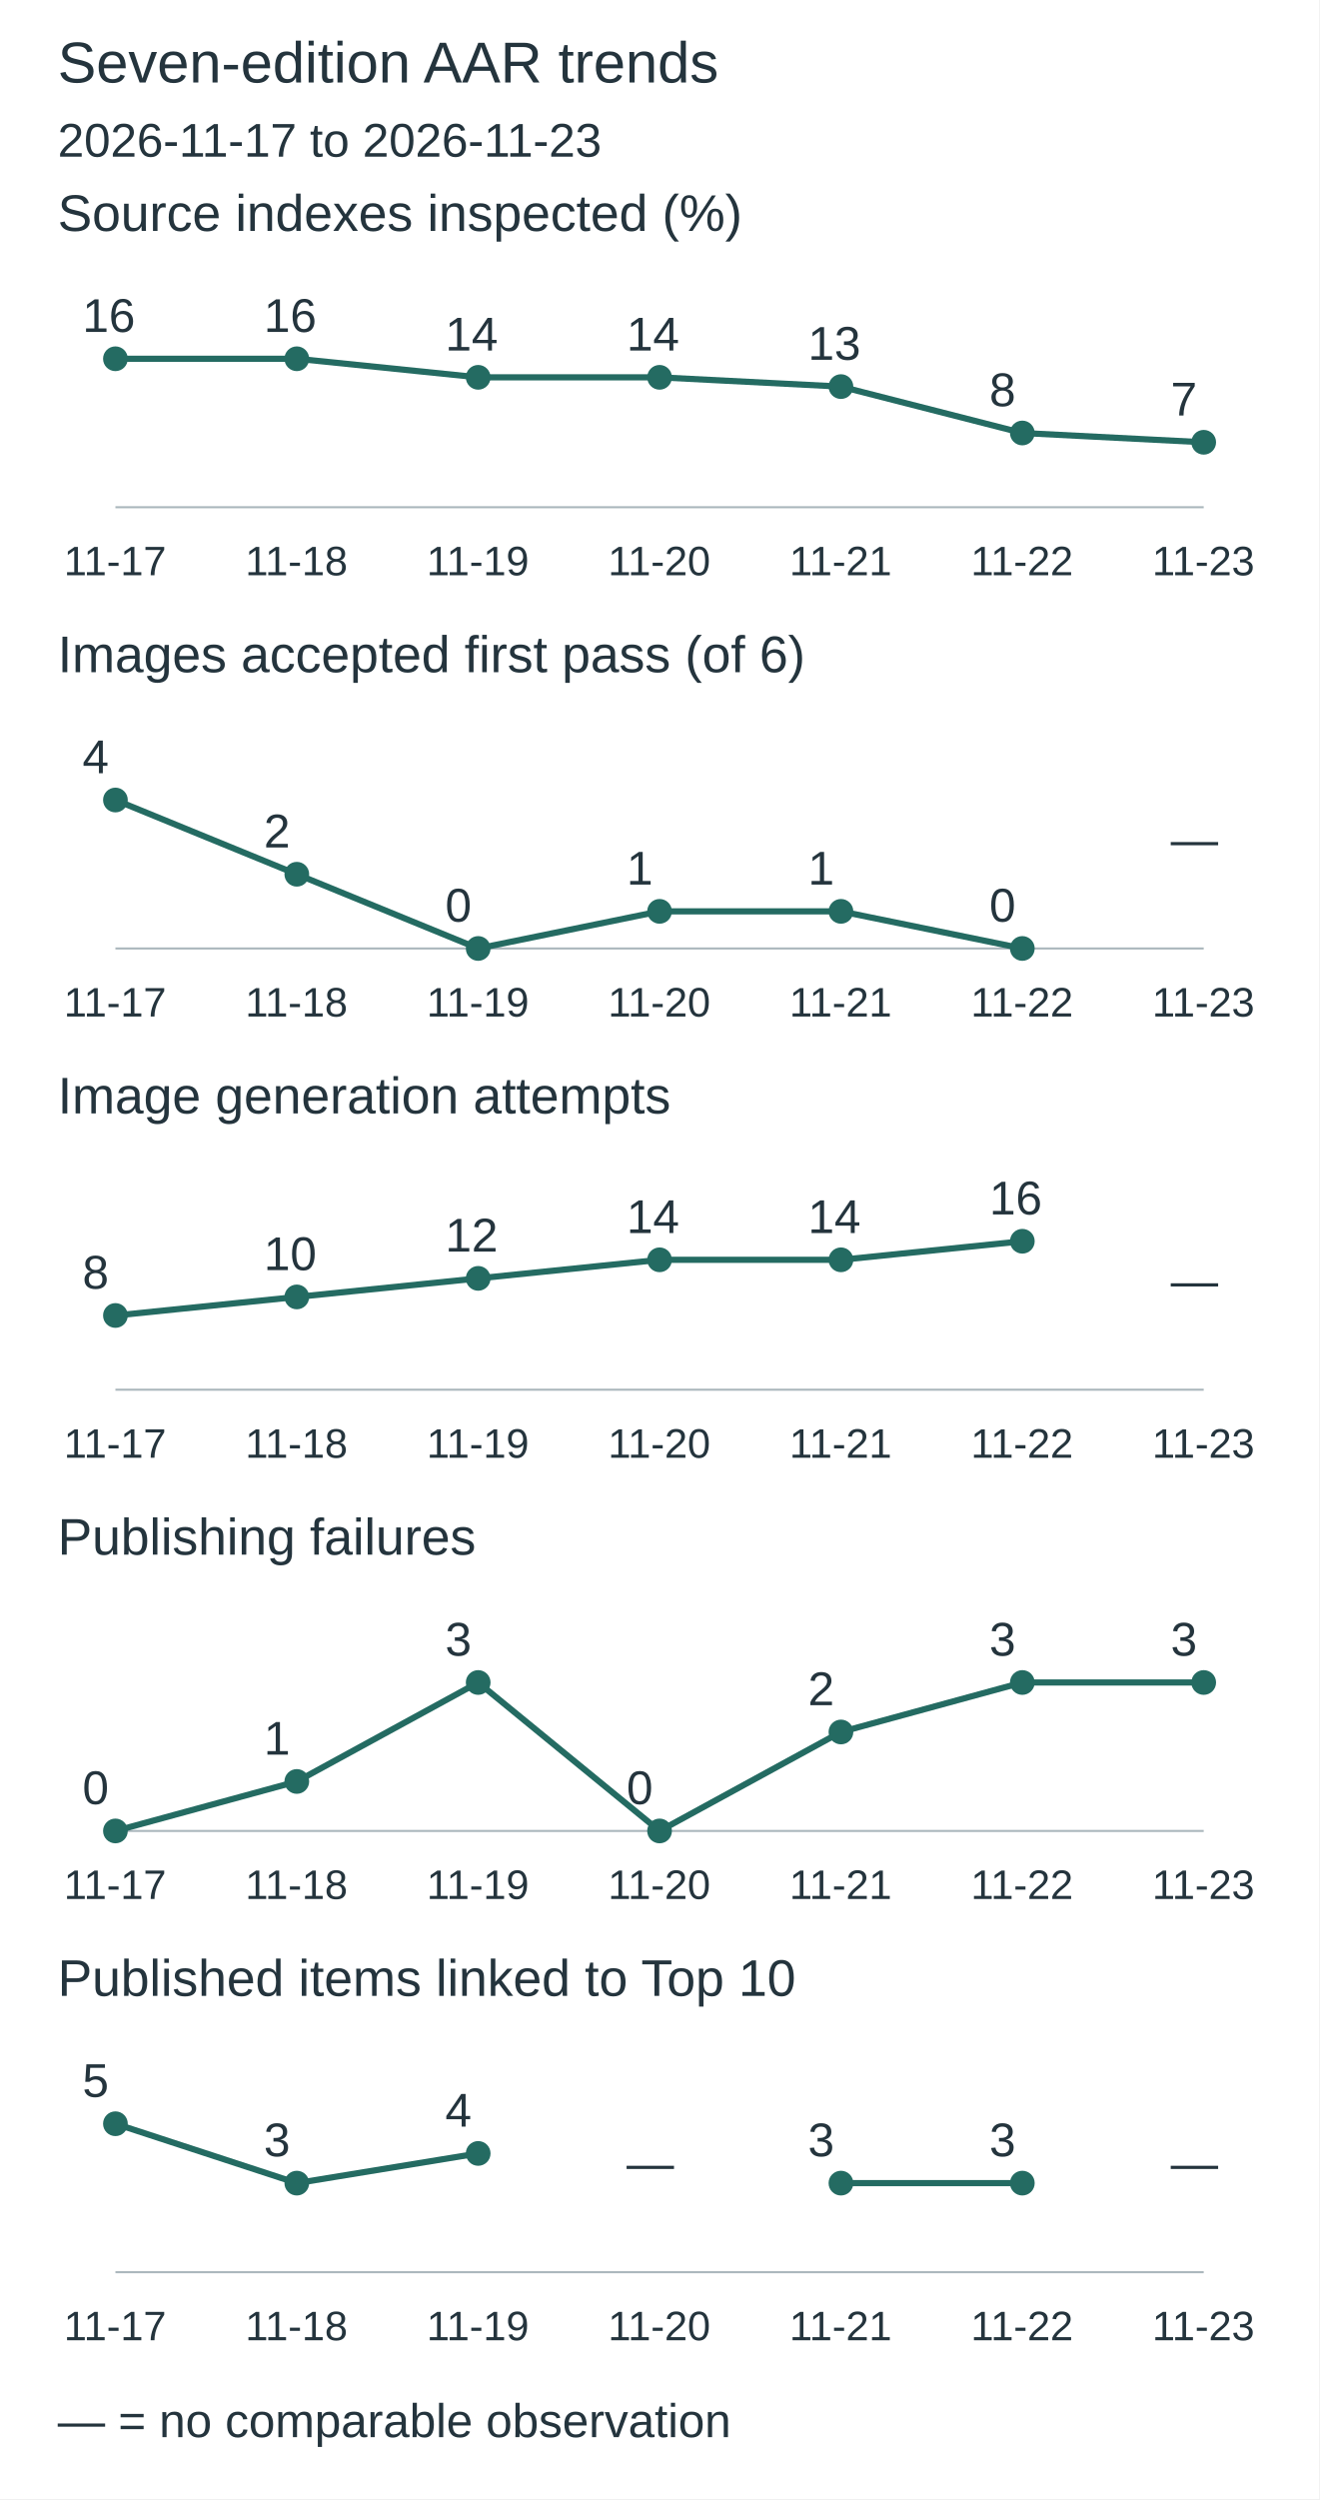
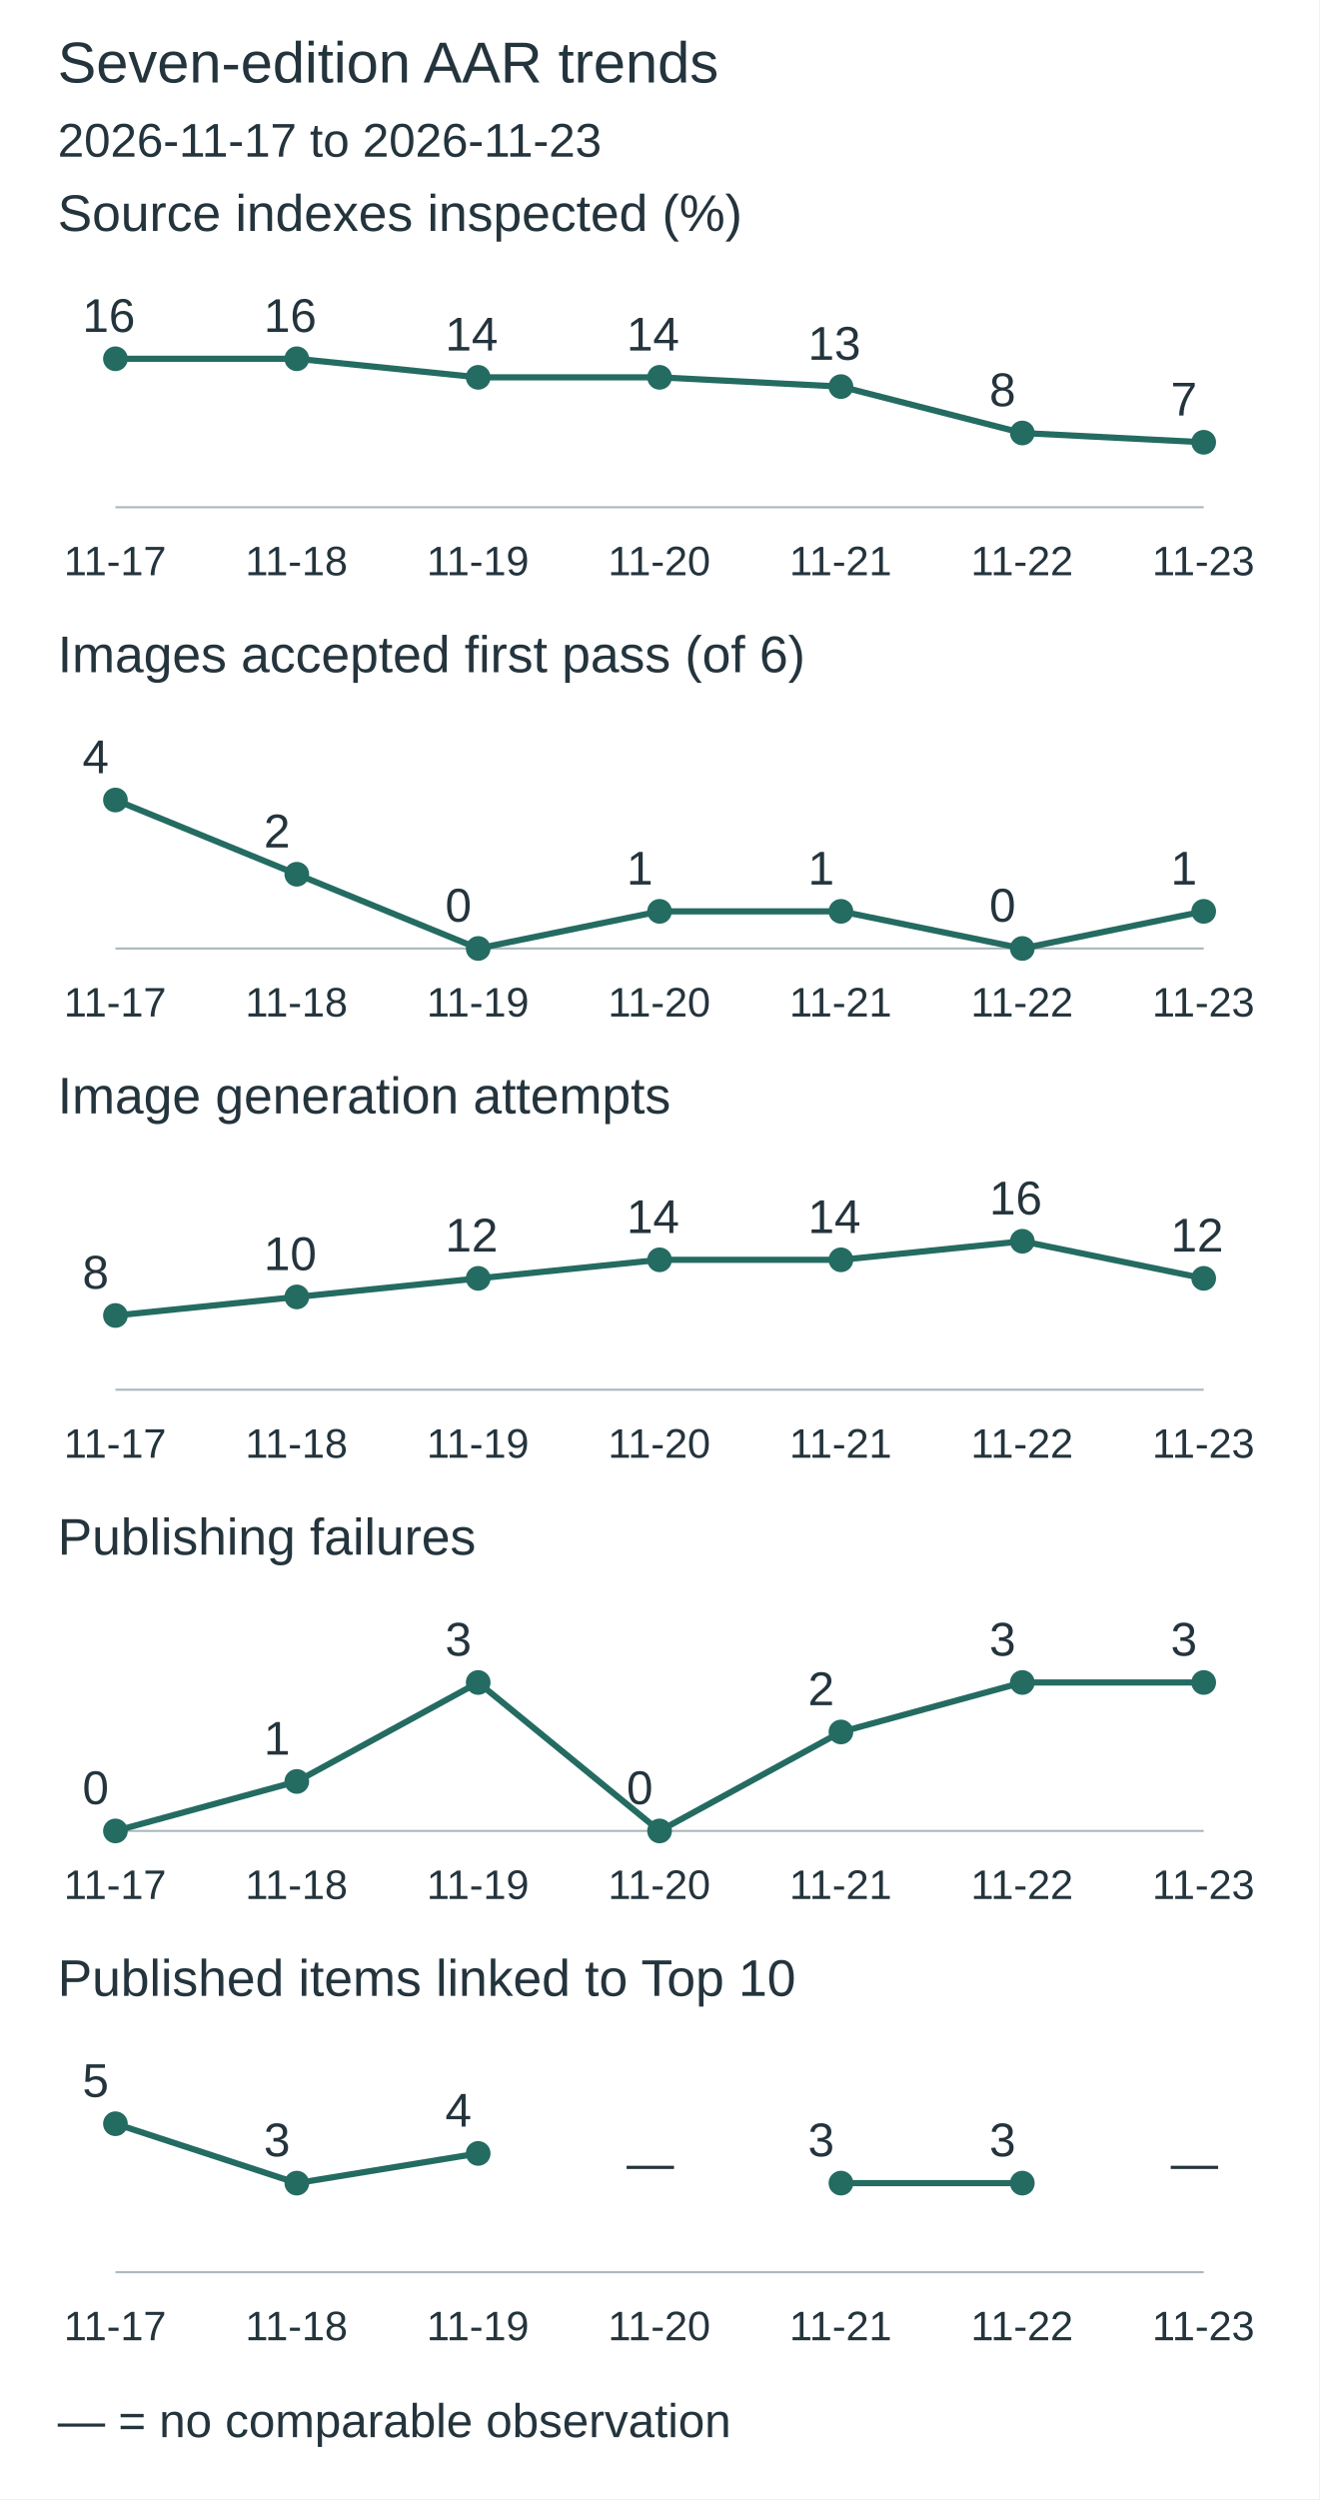
<svg xmlns="http://www.w3.org/2000/svg" width="640" height="1212" viewBox="0 0 640 1212" role="img" aria-label="Seven-edition AAR trends">
  <rect width="640" height="1212" fill="white" />
  <g font-family="Arial,sans-serif" fill="#24343d">
    <text x="28" y="40" font-size="28">Seven-edition AAR trends</text>
    <text x="28" y="76" font-size="23">2026-11-17 to 2026-11-23</text>
    <text x="28" y="112" font-size="25">Source indexes inspected (%)</text>
    <line x1="56" x2="584" y1="246" y2="246" stroke="#aab6bc" />
    <circle cx="56" cy="174" r="6" fill="#246b62" />
    <text x="40" y="161" font-size="23">16</text>
    <text x="31" y="279" font-size="20">11-17</text>
    <line x1="56" y1="174" x2="144" y2="174" stroke="#246b62" stroke-width="3" />
    <circle cx="144" cy="174" r="6" fill="#246b62" />
    <text x="128" y="161" font-size="23">16</text>
    <text x="119" y="279" font-size="20">11-18</text>
    <line x1="144" y1="174" x2="232" y2="183" stroke="#246b62" stroke-width="3" />
    <circle cx="232" cy="183" r="6" fill="#246b62" />
    <text x="216" y="170" font-size="23">14</text>
    <text x="207" y="279" font-size="20">11-19</text>
    <line x1="232" y1="183" x2="320" y2="183" stroke="#246b62" stroke-width="3" />
    <circle cx="320" cy="183" r="6" fill="#246b62" />
    <text x="304" y="170" font-size="23">14</text>
    <text x="295" y="279" font-size="20">11-20</text>
    <line x1="320" y1="183" x2="408" y2="187.5" stroke="#246b62" stroke-width="3" />
    <circle cx="408" cy="187.5" r="6" fill="#246b62" />
    <text x="392" y="174.5" font-size="23">13</text>
    <text x="383" y="279" font-size="20">11-21</text>
    <line x1="408" y1="187.5" x2="496" y2="210" stroke="#246b62" stroke-width="3" />
    <circle cx="496" cy="210" r="6" fill="#246b62" />
    <text x="480" y="197" font-size="23">8</text>
    <text x="471" y="279" font-size="20">11-22</text>
    <line x1="496" y1="210" x2="584" y2="214.5" stroke="#246b62" stroke-width="3" />
    <circle cx="584" cy="214.5" r="6" fill="#246b62" />
    <text x="568" y="201.5" font-size="23">7</text>
    <text x="559" y="279" font-size="20">11-23</text>
    <text x="28" y="326" font-size="25">Images accepted first pass (of 6)</text>
    <line x1="56" x2="584" y1="460" y2="460" stroke="#aab6bc" />
    <circle cx="56" cy="388" r="6" fill="#246b62" />
    <text x="40" y="375" font-size="23">4</text>
    <text x="31" y="493" font-size="20">11-17</text>
    <line x1="56" y1="388" x2="144" y2="424" stroke="#246b62" stroke-width="3" />
    <circle cx="144" cy="424" r="6" fill="#246b62" />
    <text x="128" y="411" font-size="23">2</text>
    <text x="119" y="493" font-size="20">11-18</text>
    <line x1="144" y1="424" x2="232" y2="460" stroke="#246b62" stroke-width="3" />
    <circle cx="232" cy="460" r="6" fill="#246b62" />
    <text x="216" y="447" font-size="23">0</text>
    <text x="207" y="493" font-size="20">11-19</text>
    <line x1="232" y1="460" x2="320" y2="442" stroke="#246b62" stroke-width="3" />
    <circle cx="320" cy="442" r="6" fill="#246b62" />
    <text x="304" y="429" font-size="23">1</text>
    <text x="295" y="493" font-size="20">11-20</text>
    <line x1="320" y1="442" x2="408" y2="442" stroke="#246b62" stroke-width="3" />
    <circle cx="408" cy="442" r="6" fill="#246b62" />
    <text x="392" y="429" font-size="23">1</text>
    <text x="383" y="493" font-size="20">11-21</text>
    <line x1="408" y1="442" x2="496" y2="460" stroke="#246b62" stroke-width="3" />
    <circle cx="496" cy="460" r="6" fill="#246b62" />
    <text x="480" y="447" font-size="23">0</text>
    <text x="471" y="493" font-size="20">11-22</text>
-     <text x="568" y="415" font-size="23">—</text>
+     <line x1="496" y1="460" x2="584" y2="442" stroke="#246b62" stroke-width="3" />
+     <circle cx="584" cy="442" r="6" fill="#246b62" />
+     <text x="568" y="429" font-size="23">1</text>
    <text x="559" y="493" font-size="20">11-23</text>
    <text x="28" y="540" font-size="25">Image generation attempts</text>
    <line x1="56" x2="584" y1="674" y2="674" stroke="#aab6bc" />
    <circle cx="56" cy="638" r="6" fill="#246b62" />
    <text x="40" y="625" font-size="23">8</text>
    <text x="31" y="707" font-size="20">11-17</text>
    <line x1="56" y1="638" x2="144" y2="629" stroke="#246b62" stroke-width="3" />
    <circle cx="144" cy="629" r="6" fill="#246b62" />
    <text x="128" y="616" font-size="23">10</text>
    <text x="119" y="707" font-size="20">11-18</text>
    <line x1="144" y1="629" x2="232" y2="620" stroke="#246b62" stroke-width="3" />
    <circle cx="232" cy="620" r="6" fill="#246b62" />
    <text x="216" y="607" font-size="23">12</text>
    <text x="207" y="707" font-size="20">11-19</text>
    <line x1="232" y1="620" x2="320" y2="611" stroke="#246b62" stroke-width="3" />
    <circle cx="320" cy="611" r="6" fill="#246b62" />
    <text x="304" y="598" font-size="23">14</text>
    <text x="295" y="707" font-size="20">11-20</text>
    <line x1="320" y1="611" x2="408" y2="611" stroke="#246b62" stroke-width="3" />
    <circle cx="408" cy="611" r="6" fill="#246b62" />
    <text x="392" y="598" font-size="23">14</text>
    <text x="383" y="707" font-size="20">11-21</text>
    <line x1="408" y1="611" x2="496" y2="602" stroke="#246b62" stroke-width="3" />
    <circle cx="496" cy="602" r="6" fill="#246b62" />
    <text x="480" y="589" font-size="23">16</text>
    <text x="471" y="707" font-size="20">11-22</text>
-     <text x="568" y="629" font-size="23">—</text>
+     <line x1="496" y1="602" x2="584" y2="620" stroke="#246b62" stroke-width="3" />
+     <circle cx="584" cy="620" r="6" fill="#246b62" />
+     <text x="568" y="607" font-size="23">12</text>
    <text x="559" y="707" font-size="20">11-23</text>
    <text x="28" y="754" font-size="25">Publishing failures</text>
    <line x1="56" x2="584" y1="888" y2="888" stroke="#aab6bc" />
    <circle cx="56" cy="888" r="6" fill="#246b62" />
    <text x="40" y="875" font-size="23">0</text>
    <text x="31" y="921" font-size="20">11-17</text>
    <line x1="56" y1="888" x2="144" y2="864" stroke="#246b62" stroke-width="3" />
    <circle cx="144" cy="864" r="6" fill="#246b62" />
    <text x="128" y="851" font-size="23">1</text>
    <text x="119" y="921" font-size="20">11-18</text>
    <line x1="144" y1="864" x2="232" y2="816" stroke="#246b62" stroke-width="3" />
    <circle cx="232" cy="816" r="6" fill="#246b62" />
    <text x="216" y="803" font-size="23">3</text>
    <text x="207" y="921" font-size="20">11-19</text>
    <line x1="232" y1="816" x2="320" y2="888" stroke="#246b62" stroke-width="3" />
    <circle cx="320" cy="888" r="6" fill="#246b62" />
    <text x="304" y="875" font-size="23">0</text>
    <text x="295" y="921" font-size="20">11-20</text>
    <line x1="320" y1="888" x2="408" y2="840" stroke="#246b62" stroke-width="3" />
    <circle cx="408" cy="840" r="6" fill="#246b62" />
    <text x="392" y="827" font-size="23">2</text>
    <text x="383" y="921" font-size="20">11-21</text>
    <line x1="408" y1="840" x2="496" y2="816" stroke="#246b62" stroke-width="3" />
    <circle cx="496" cy="816" r="6" fill="#246b62" />
    <text x="480" y="803" font-size="23">3</text>
    <text x="471" y="921" font-size="20">11-22</text>
    <line x1="496" y1="816" x2="584" y2="816" stroke="#246b62" stroke-width="3" />
    <circle cx="584" cy="816" r="6" fill="#246b62" />
    <text x="568" y="803" font-size="23">3</text>
    <text x="559" y="921" font-size="20">11-23</text>
    <text x="28" y="968" font-size="25">Published items linked to Top 10</text>
    <line x1="56" x2="584" y1="1102" y2="1102" stroke="#aab6bc" />
    <circle cx="56" cy="1030" r="6" fill="#246b62" />
    <text x="40" y="1017" font-size="23">5</text>
    <text x="31" y="1135" font-size="20">11-17</text>
    <line x1="56" y1="1030" x2="144" y2="1058.8" stroke="#246b62" stroke-width="3" />
    <circle cx="144" cy="1058.8" r="6" fill="#246b62" />
    <text x="128" y="1045.8" font-size="23">3</text>
    <text x="119" y="1135" font-size="20">11-18</text>
    <line x1="144" y1="1058.8" x2="232" y2="1044.4" stroke="#246b62" stroke-width="3" />
    <circle cx="232" cy="1044.4" r="6" fill="#246b62" />
    <text x="216" y="1031.4" font-size="23">4</text>
    <text x="207" y="1135" font-size="20">11-19</text>
    <text x="304" y="1057" font-size="23">—</text>
    <text x="295" y="1135" font-size="20">11-20</text>
    <circle cx="408" cy="1058.8" r="6" fill="#246b62" />
    <text x="392" y="1045.8" font-size="23">3</text>
    <text x="383" y="1135" font-size="20">11-21</text>
    <line x1="408" y1="1058.8" x2="496" y2="1058.8" stroke="#246b62" stroke-width="3" />
    <circle cx="496" cy="1058.8" r="6" fill="#246b62" />
    <text x="480" y="1045.8" font-size="23">3</text>
    <text x="471" y="1135" font-size="20">11-22</text>
    <text x="568" y="1057" font-size="23">—</text>
    <text x="559" y="1135" font-size="20">11-23</text>
    <text x="28" y="1182" font-size="23">— = no comparable observation</text>
  </g>
</svg>
